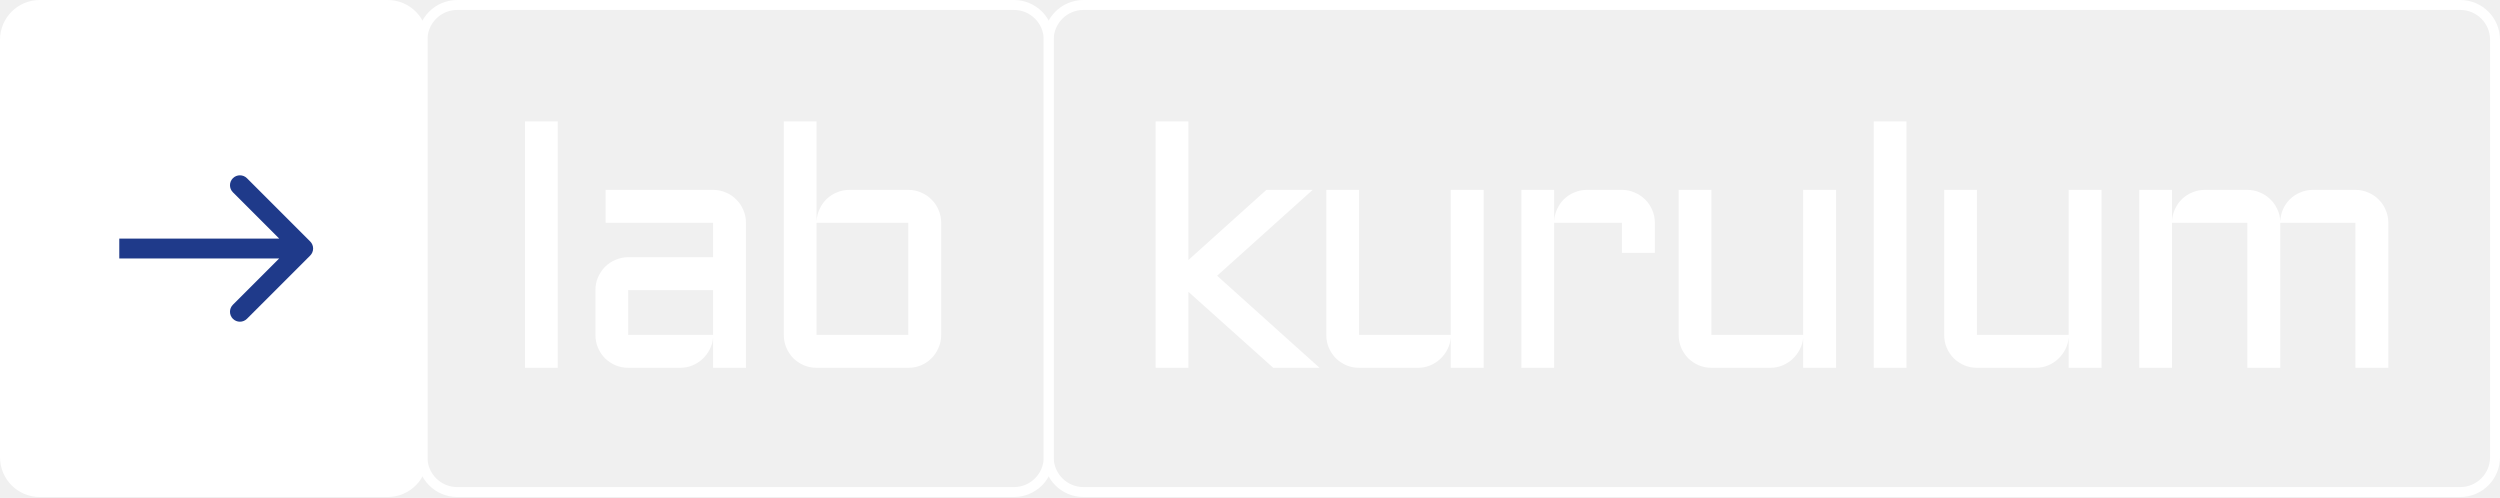
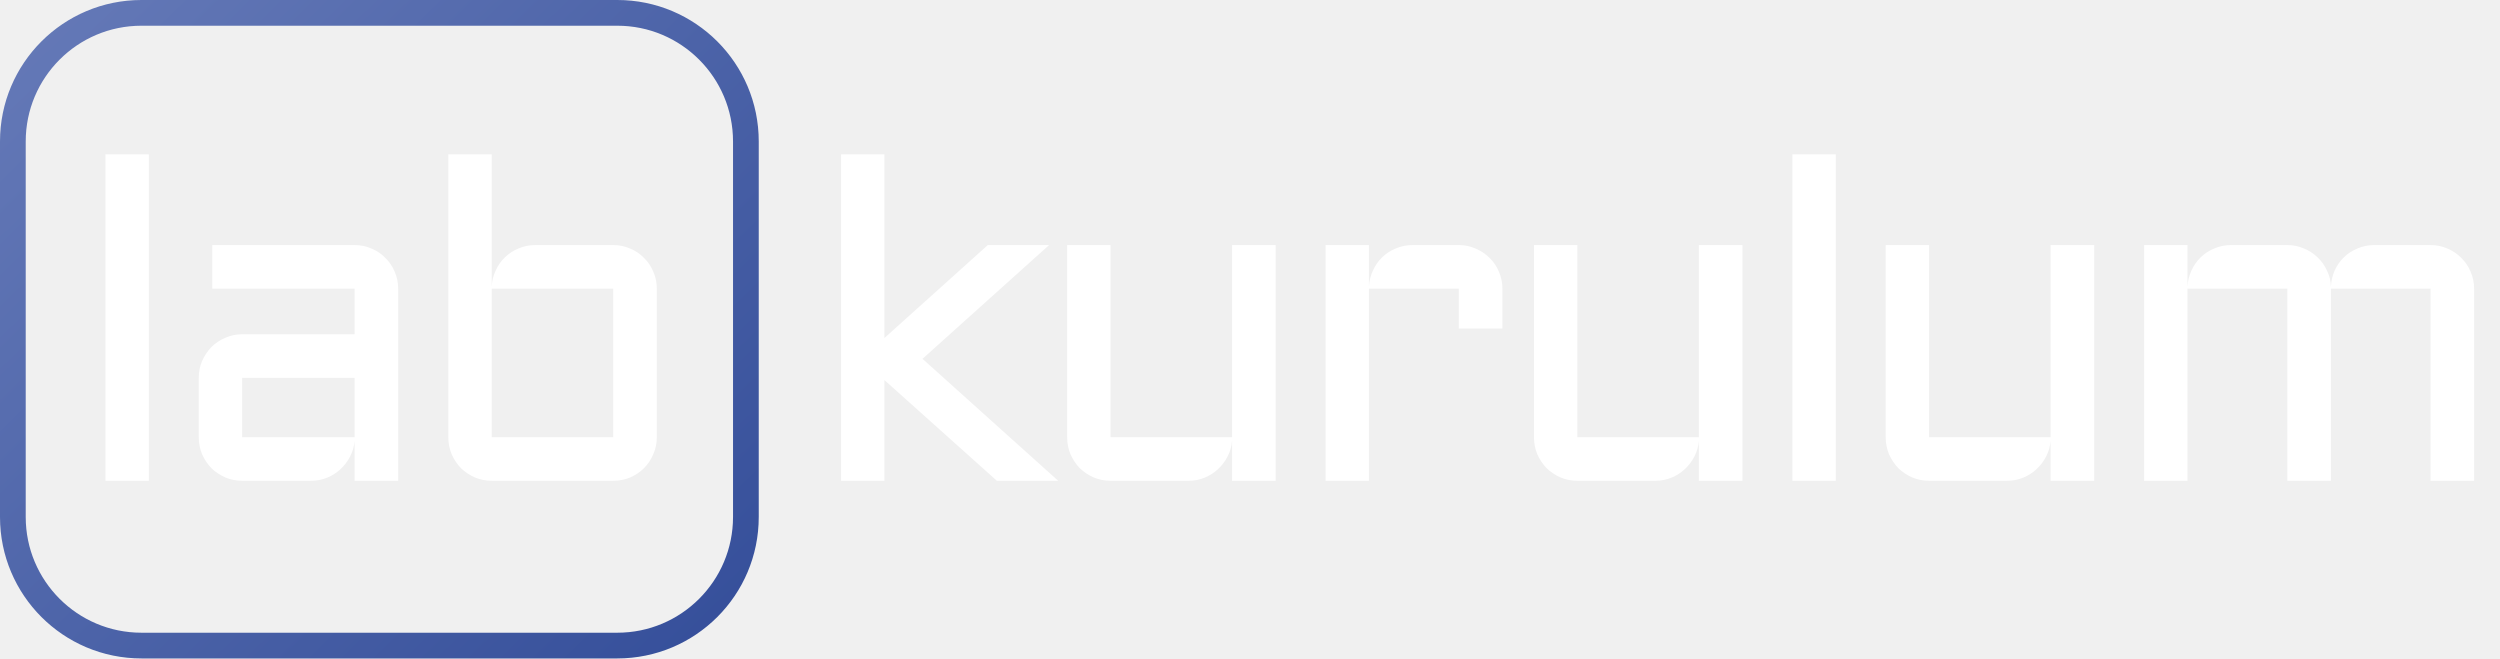
- <svg xmlns="http://www.w3.org/2000/svg" width="503" height="100" viewBox="0 0 503 100" fill="none">
-   <rect x="1" y="1" width="84" height="98" rx="7" fill="white" stroke="white" stroke-width="2" />
-   <rect x="85" y="1" width="126" height="98" rx="7" stroke="white" stroke-width="2" />
-   <rect x="211" y="1" width="291" height="98" rx="7" stroke="white" stroke-width="2" />
-   <path d="M62.414 51.414C63.195 50.633 63.195 49.367 62.414 48.586L49.686 35.858C48.905 35.077 47.639 35.077 46.858 35.858C46.077 36.639 46.077 37.905 46.858 38.686L58.172 50L46.858 61.314C46.077 62.095 46.077 63.361 46.858 64.142C47.639 64.923 48.905 64.923 49.686 64.142L62.414 51.414ZM24 50V52H61V50V48H24V50Z" fill="#1F3A8A" />
-   <path d="M112.219 24.42V74H105.631V24.42H112.219ZM119.802 58.37C119.802 57.451 119.97 56.599 120.307 55.815C120.665 55.008 121.136 54.303 121.718 53.697C122.323 53.092 123.029 52.622 123.836 52.286C124.643 51.927 125.494 51.748 126.391 51.748H143.466V44.823H121.853V38.202H143.466C144.385 38.202 145.248 38.381 146.055 38.739C146.861 39.075 147.556 39.546 148.139 40.151C148.744 40.734 149.214 41.428 149.55 42.235C149.909 43.042 150.088 43.905 150.088 44.823V74H143.466V67.95C143.399 68.779 143.175 69.563 142.794 70.302C142.413 71.042 141.92 71.692 141.315 72.252C140.732 72.79 140.06 73.216 139.298 73.529C138.536 73.843 137.73 74 136.878 74H126.391C125.494 74 124.643 73.832 123.836 73.496C123.029 73.137 122.323 72.667 121.718 72.084C121.136 71.479 120.665 70.773 120.307 69.966C119.97 69.16 119.802 68.297 119.802 67.378V58.37ZM126.391 67.378H143.466V58.37H126.391V67.378ZM189.369 67.378C189.369 68.297 189.19 69.16 188.831 69.966C188.495 70.773 188.025 71.479 187.419 72.084C186.837 72.667 186.142 73.137 185.335 73.496C184.529 73.832 183.666 74 182.747 74H164.293C163.397 74 162.545 73.832 161.739 73.496C160.932 73.137 160.226 72.667 159.621 72.084C159.038 71.479 158.568 70.773 158.209 69.966C157.873 69.16 157.705 68.297 157.705 67.378V24.42H164.293V44.521C164.338 43.647 164.54 42.829 164.898 42.067C165.257 41.283 165.728 40.611 166.31 40.05C166.915 39.468 167.61 39.02 168.394 38.706C169.179 38.37 170.019 38.202 170.915 38.202H182.747C183.666 38.202 184.529 38.381 185.335 38.739C186.142 39.075 186.837 39.546 187.419 40.151C188.025 40.734 188.495 41.428 188.831 42.235C189.19 43.042 189.369 43.905 189.369 44.823V67.378ZM164.293 44.823V67.378H182.747V44.823H164.293Z" fill="white" />
-   <path d="M256.177 74L239.101 58.706V74H232.513V24.42H239.101V52.319L254.798 38.202H264.109L244.882 55.479L265.488 74H256.177ZM266.852 38.202H273.441V67.378H291.894V38.202H298.516V74H291.894V67.95C291.827 68.779 291.603 69.563 291.222 70.302C290.841 71.042 290.348 71.692 289.743 72.252C289.16 72.79 288.488 73.216 287.726 73.529C286.964 73.843 286.158 74 285.306 74H273.441C272.544 74 271.693 73.832 270.886 73.496C270.079 73.137 269.373 72.667 268.768 72.084C268.186 71.479 267.715 70.773 267.356 69.966C267.02 69.16 266.852 68.297 266.852 67.378V38.202ZM312.688 44.823V74H306.099V38.202H312.688V44.521C312.733 43.647 312.934 42.829 313.293 42.067C313.651 41.283 314.122 40.611 314.705 40.05C315.31 39.468 316.004 39.02 316.789 38.706C317.573 38.37 318.413 38.202 319.31 38.202H326.335C327.254 38.202 328.105 38.381 328.889 38.739C329.696 39.075 330.402 39.546 331.007 40.151C331.612 40.734 332.083 41.428 332.419 42.235C332.777 43.042 332.957 43.905 332.957 44.823V50.874H326.335V44.823H312.688ZM337.75 38.202H344.338V67.378H362.792V38.202H369.414V74H362.792V67.95C362.725 68.779 362.501 69.563 362.12 70.302C361.739 71.042 361.246 71.692 360.641 72.252C360.058 72.79 359.386 73.216 358.624 73.529C357.862 73.843 357.055 74 356.204 74H344.338C343.442 74 342.59 73.832 341.784 73.496C340.977 73.137 340.271 72.667 339.666 72.084C339.083 71.479 338.613 70.773 338.254 69.966C337.918 69.16 337.75 68.297 337.75 67.378V38.202ZM383.585 24.42V74H376.997V24.42H383.585ZM391.169 38.202H397.757V67.378H416.211V38.202H422.833V74H416.211V67.95C416.144 68.779 415.919 69.563 415.538 70.302C415.158 71.042 414.665 71.692 414.059 72.252C413.477 72.79 412.805 73.216 412.043 73.529C411.281 73.843 410.474 74 409.622 74H397.757C396.861 74 396.009 73.832 395.202 73.496C394.396 73.137 393.69 72.667 393.085 72.084C392.502 71.479 392.031 70.773 391.673 69.966C391.337 69.16 391.169 68.297 391.169 67.378V38.202ZM458.786 44.823V74H452.164V44.823H437.004V74H430.416V38.202H437.004V44.521C437.049 43.647 437.251 42.829 437.609 42.067C437.968 41.283 438.438 40.611 439.021 40.05C439.626 39.468 440.321 39.02 441.105 38.706C441.889 38.37 442.73 38.202 443.626 38.202H452.164C453.038 38.202 453.867 38.37 454.651 38.706C455.436 39.02 456.13 39.468 456.735 40.05C457.34 40.611 457.822 41.283 458.181 42.067C458.562 42.829 458.763 43.647 458.786 44.521C458.831 43.647 459.021 42.829 459.357 42.067C459.716 41.283 460.186 40.611 460.769 40.05C461.374 39.468 462.069 39.02 462.853 38.706C463.637 38.37 464.478 38.202 465.374 38.202H473.912C474.831 38.202 475.693 38.381 476.5 38.739C477.307 39.075 478.001 39.546 478.584 40.151C479.189 40.734 479.66 41.428 479.996 42.235C480.354 43.042 480.534 43.905 480.534 44.823V74H473.912V44.823H458.786Z" fill="white" />
+ <svg xmlns="http://www.w3.org/2000/svg" width="972" height="256" viewBox="0 0 972 256" fill="none">
+   <rect x="5" y="5" width="285" height="246" rx="50" stroke="url(#paint0_linear_291_297)" stroke-width="10" />
+   <path d="M57.866 60V186.925H41V60H57.866Z" fill="white" />
+   <path d="M77.279 146.911C77.279 144.559 77.709 142.379 78.57 140.371C79.488 138.306 80.692 136.499 82.184 134.95C83.733 133.401 85.54 132.197 87.605 131.336C89.67 130.418 91.85 129.959 94.145 129.959H137.859V112.233H82.528V95.281H137.859C140.211 95.281 142.419 95.74 144.485 96.658C146.55 97.518 148.328 98.723 149.82 100.272C151.369 101.763 152.573 103.542 153.434 105.607C154.352 107.672 154.811 109.881 154.811 112.233V186.925H137.859V171.436C137.687 173.558 137.113 175.566 136.138 177.459C135.162 179.352 133.9 181.016 132.351 182.45C130.86 183.827 129.139 184.917 127.188 185.72C125.238 186.523 123.173 186.925 120.993 186.925H94.145C91.85 186.925 89.67 186.495 87.605 185.634C85.54 184.716 83.733 183.511 82.184 182.02C80.692 180.471 79.488 178.664 78.57 176.599C77.709 174.534 77.279 172.325 77.279 169.973V146.911ZM94.145 169.973H137.859V146.911H94.145V169.973Z" fill="white" />
+   <path d="M255.37 169.973C255.37 172.325 254.911 174.534 253.993 176.599C253.132 178.664 251.928 180.471 250.379 182.02C248.887 183.511 247.109 184.716 245.043 185.634C242.978 186.495 240.77 186.925 238.418 186.925H191.176C188.881 186.925 186.701 186.495 184.636 185.634C182.571 184.716 180.764 183.511 179.215 182.02C177.723 180.471 176.518 178.664 175.601 176.599C174.74 174.534 174.31 172.325 174.31 169.973V60H191.176V111.458C191.29 109.221 191.807 107.127 192.725 105.177C193.643 103.169 194.847 101.448 196.339 100.014C197.888 98.522 199.666 97.375 201.674 96.572C203.682 95.711 205.833 95.281 208.128 95.281H238.418C240.77 95.281 242.978 95.74 245.043 96.658C247.109 97.518 248.887 98.723 250.379 100.272C251.928 101.763 253.132 103.542 253.993 105.607C254.911 107.672 255.37 109.881 255.37 112.233V169.973ZM191.176 112.233V169.973H238.418V112.233H191.176Z" fill="white" />
+   <path d="M387.58 186.925L343.866 147.772V186.925H327V60H343.866V131.422L384.052 95.281H407.888L358.667 139.511L411.416 186.925H387.58Z" fill="white" />
+   <path d="M414.909 95.281H431.775V169.973H479.017V95.281H495.969V186.925H479.017V171.436C478.845 173.558 478.271 175.566 477.296 177.459C476.321 179.352 475.059 181.016 473.51 182.45C472.018 183.827 470.297 184.917 468.347 185.72C466.396 186.523 464.331 186.925 462.151 186.925H431.775C429.481 186.925 427.301 186.495 425.236 185.634C423.17 184.716 421.363 183.511 419.814 182.02C418.323 180.471 417.118 178.664 416.2 176.599C415.34 174.534 414.909 172.325 414.909 169.973V95.281Z" fill="white" />
+   <path d="M532.248 112.233V186.925H515.382V95.281H532.248V111.458C532.363 109.221 532.879 107.127 533.797 105.177C534.715 103.169 535.92 101.448 537.411 100.014C538.96 98.522 540.739 97.375 542.746 96.572C544.754 95.711 546.905 95.281 549.2 95.281H567.185C569.537 95.281 571.717 95.74 573.725 96.658C575.79 97.518 577.597 98.723 579.146 100.272C580.695 101.763 581.899 103.542 582.76 105.607C583.678 107.672 584.137 109.881 584.137 112.233V127.722H567.185V112.233H532.248Z" fill="white" />
+   <path d="M596.408 95.281H613.274V169.973H660.515V95.281H677.467V186.925H660.515V171.436C660.343 173.558 659.77 175.566 658.794 177.459C657.819 179.352 656.557 181.016 655.008 182.45C653.517 183.827 651.796 184.917 649.845 185.72C647.895 186.523 645.829 186.925 643.649 186.925H613.274C610.979 186.925 608.799 186.495 606.734 185.634C604.668 184.716 602.861 183.511 601.312 182.02C599.821 180.471 598.616 178.664 597.698 176.599C596.838 174.534 596.408 172.325 596.408 169.973V95.281Z" fill="white" />
+   <path d="M713.746 60V186.925H696.88V60H713.746Z" fill="white" />
+   <path d="M733.159 95.281H750.025V169.973H797.267V95.281H814.219V186.925H797.267V171.436C797.095 173.558 796.521 175.566 795.546 177.459C794.571 179.352 793.309 181.016 791.76 182.45C790.268 183.827 788.547 184.917 786.597 185.72C784.646 186.523 782.581 186.925 780.401 186.925H750.025C747.731 186.925 745.551 186.495 743.486 185.634C741.42 184.716 739.613 183.511 738.064 182.02C736.573 180.471 735.368 178.664 734.45 176.599C733.59 174.534 733.159 172.325 733.159 169.973V95.281Z" fill="white" />
+   <path d="M906.259 112.233V186.925H889.307V112.233H850.498V186.925H833.632V95.281H850.498V111.458C850.613 109.221 851.129 107.127 852.047 105.177C852.965 103.169 854.17 101.448 855.661 100.014C857.21 98.522 858.989 97.375 860.996 96.572C863.004 95.711 865.156 95.281 867.45 95.281H889.307C891.544 95.281 893.667 95.711 895.675 96.572C897.683 97.375 899.461 98.522 901.01 100.014C902.559 101.448 903.792 103.169 904.71 105.177C905.685 107.127 906.202 109.221 906.259 111.458C906.374 109.221 906.861 107.127 907.722 105.177C908.64 103.169 909.845 101.448 911.336 100.014C912.885 98.522 914.663 97.375 916.671 96.572C918.679 95.711 920.83 95.281 923.125 95.281H944.982C947.334 95.281 949.543 95.74 951.608 96.658C953.673 97.518 955.451 98.723 956.943 100.272C958.492 101.763 959.697 103.542 960.557 105.607C961.475 107.672 961.934 109.881 961.934 112.233V186.925H944.982V112.233H906.259Z" fill="white" />
+   <defs>
+     <linearGradient id="paint0_linear_291_297" x1="6.5" y1="-38.5" x2="357.5" y2="320.5" gradientUnits="userSpaceOnUse">
+       <stop stop-color="#697DBA" />
+       <stop offset="1" stop-color="#284392" />
+     </linearGradient>
+   </defs>
</svg>
